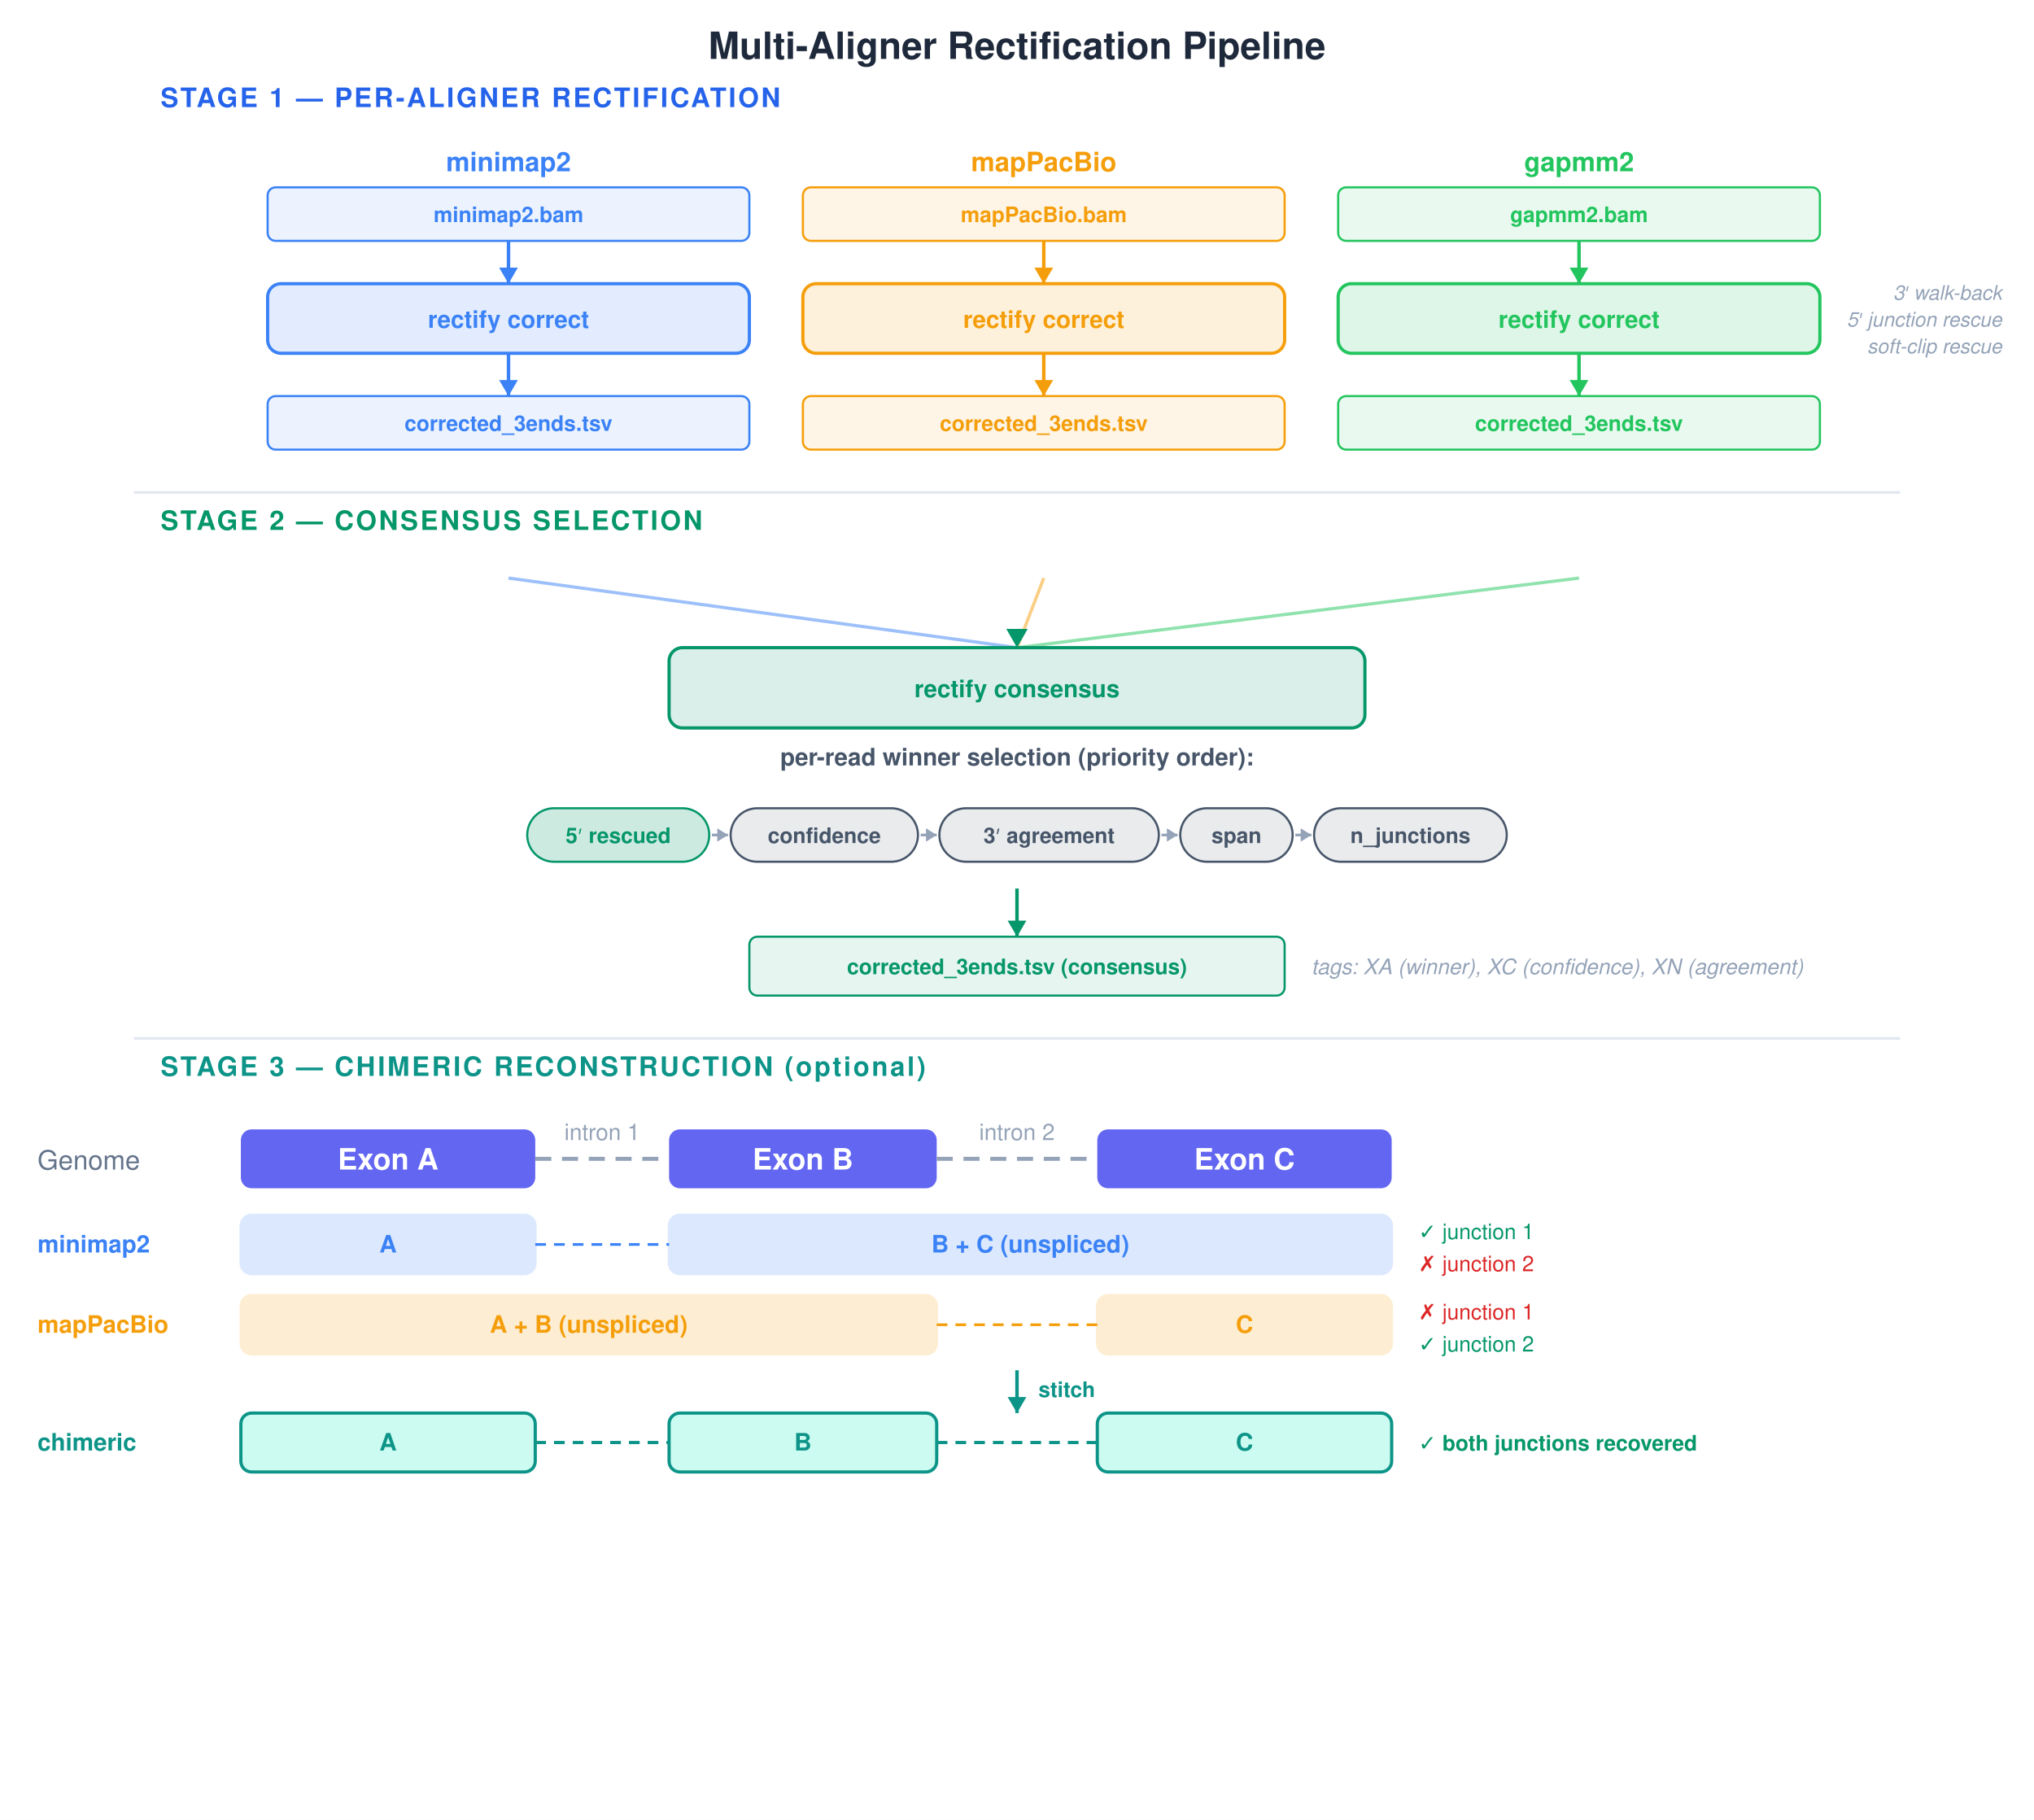
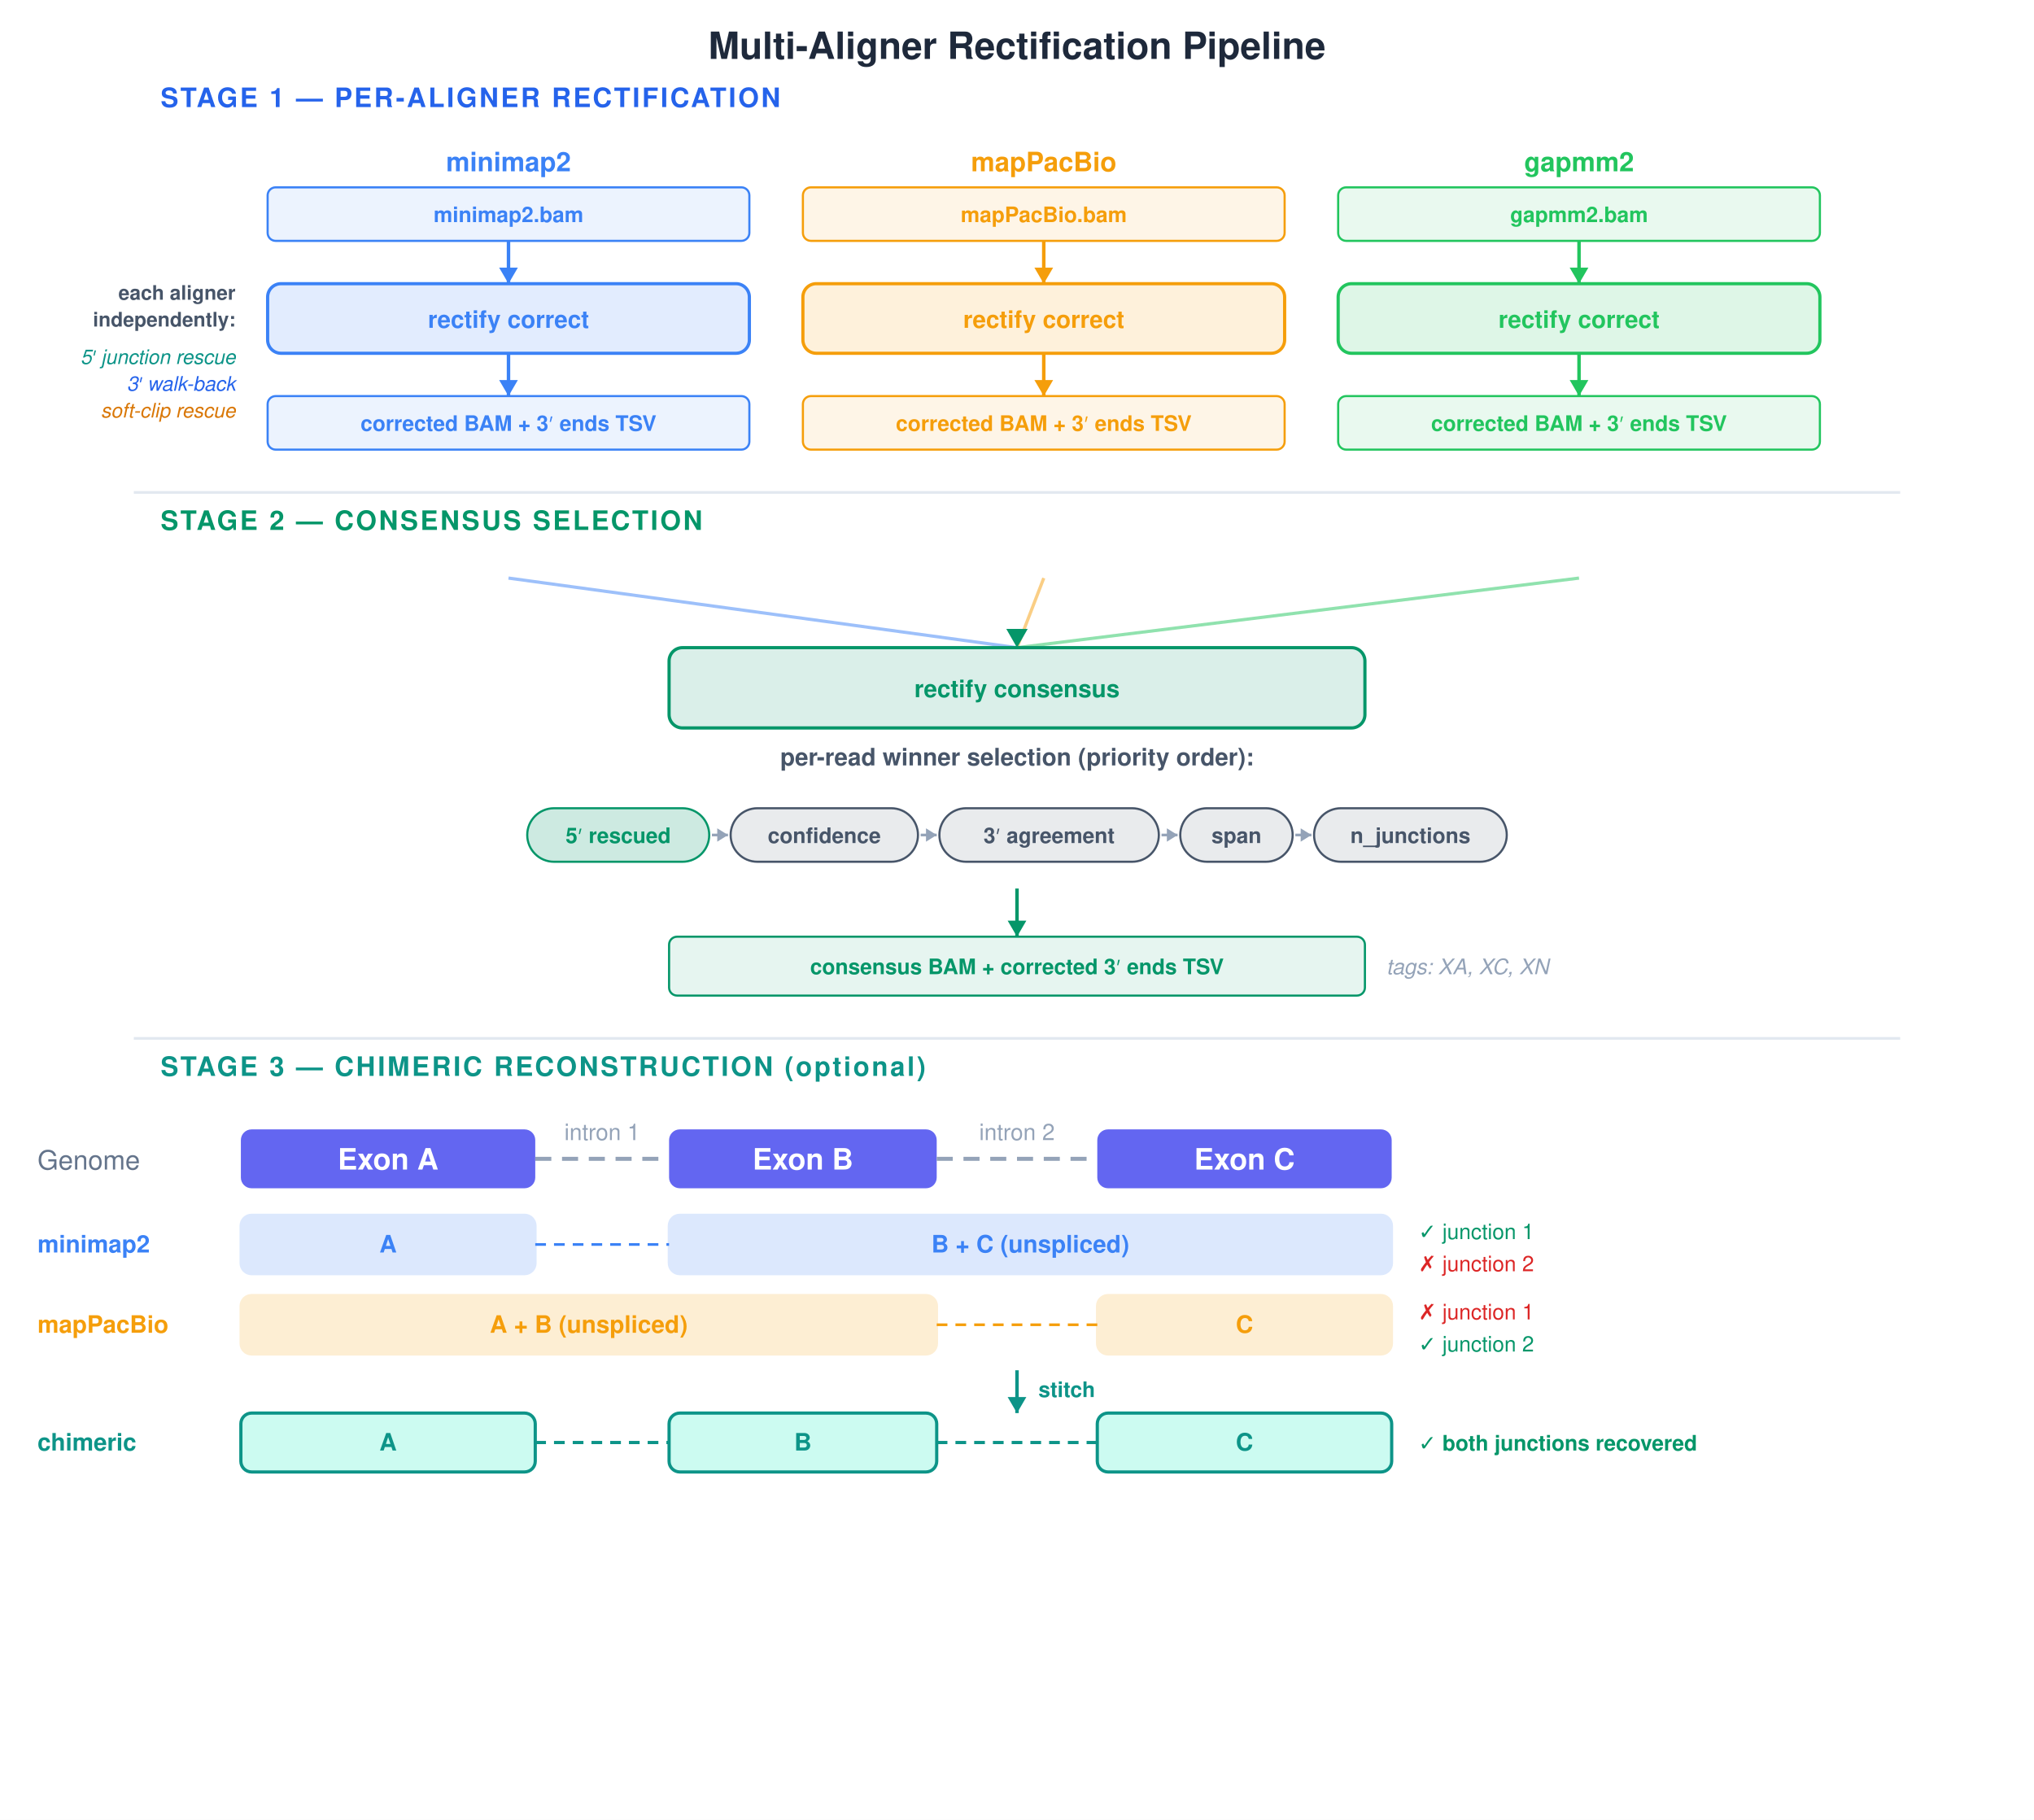
<svg xmlns="http://www.w3.org/2000/svg" width="760" height="680" viewBox="0 0 760 680">
  <rect fill="#ffffff" width="760" height="680" />
  <g font-family="Helvetica Neue, Helvetica, Arial, sans-serif">
    <text fill="#1e293b" font-size="14" font-weight="bold" text-anchor="middle" x="380" y="22">Multi-Aligner Rectification Pipeline</text>
    <text fill="#2563eb" font-size="10" font-weight="bold" letter-spacing="0.8" x="60" y="40">STAGE 1 — PER-ALIGNER RECTIFICATION</text>
    <text fill="#3b82f6" font-size="10" font-weight="700" text-anchor="middle" x="190.0" y="64">minimap2</text>
    <rect fill="#3b82f6" height="20" rx="3" width="180" x="100" y="70" opacity="0.10" />
    <rect fill="none" height="20" rx="3" width="180" x="100" y="70" stroke="#3b82f6" stroke-width="0.8" />
    <text fill="#3b82f6" font-size="8" font-weight="600" text-anchor="middle" x="190.0" y="83.0">minimap2.bam</text>
    <line stroke="#3b82f6" stroke-width="1.3" x1="190.0" x2="190.0" y1="90" y2="106" />
    <polygon fill="#3b82f6" points="190.0,106 186.5,100 193.5,100" />
    <rect fill="#3b82f6" height="26" rx="5" width="180" x="100" y="106" opacity="0.15" />
    <rect fill="none" height="26" rx="5" width="180" x="100" y="106" stroke="#3b82f6" stroke-width="1.2" />
    <text fill="#3b82f6" font-size="9" font-weight="600" text-anchor="middle" x="190.0" y="122.5">rectify correct</text>
    <line stroke="#3b82f6" stroke-width="1.3" x1="190.0" x2="190.0" y1="132" y2="148" />
    <polygon fill="#3b82f6" points="190.0,148 186.5,142 193.5,142" />
    <rect fill="#3b82f6" height="20" rx="3" width="180" x="100" y="148" opacity="0.10" />
    <rect fill="none" height="20" rx="3" width="180" x="100" y="148" stroke="#3b82f6" stroke-width="0.8" />
-     <text fill="#3b82f6" font-size="8" font-weight="600" text-anchor="middle" x="190.0" y="161.0">corrected_3ends.tsv</text>
+     <text fill="#3b82f6" font-size="8" font-weight="600" text-anchor="middle" x="190.0" y="161.0">corrected BAM + 3′ ends TSV</text>
    <text fill="#f59e0b" font-size="10" font-weight="700" text-anchor="middle" x="390.0" y="64">mapPacBio</text>
    <rect fill="#f59e0b" height="20" rx="3" width="180" x="300" y="70" opacity="0.10" />
    <rect fill="none" height="20" rx="3" width="180" x="300" y="70" stroke="#f59e0b" stroke-width="0.8" />
    <text fill="#f59e0b" font-size="8" font-weight="600" text-anchor="middle" x="390.0" y="83.0">mapPacBio.bam</text>
    <line stroke="#f59e0b" stroke-width="1.3" x1="390.0" x2="390.0" y1="90" y2="106" />
    <polygon fill="#f59e0b" points="390.0,106 386.5,100 393.5,100" />
    <rect fill="#f59e0b" height="26" rx="5" width="180" x="300" y="106" opacity="0.15" />
    <rect fill="none" height="26" rx="5" width="180" x="300" y="106" stroke="#f59e0b" stroke-width="1.2" />
    <text fill="#f59e0b" font-size="9" font-weight="600" text-anchor="middle" x="390.0" y="122.5">rectify correct</text>
    <line stroke="#f59e0b" stroke-width="1.3" x1="390.0" x2="390.0" y1="132" y2="148" />
    <polygon fill="#f59e0b" points="390.0,148 386.5,142 393.5,142" />
    <rect fill="#f59e0b" height="20" rx="3" width="180" x="300" y="148" opacity="0.10" />
    <rect fill="none" height="20" rx="3" width="180" x="300" y="148" stroke="#f59e0b" stroke-width="0.8" />
-     <text fill="#f59e0b" font-size="8" font-weight="600" text-anchor="middle" x="390.0" y="161.0">corrected_3ends.tsv</text>
+     <text fill="#f59e0b" font-size="8" font-weight="600" text-anchor="middle" x="390.0" y="161.0">corrected BAM + 3′ ends TSV</text>
    <text fill="#22c55e" font-size="10" font-weight="700" text-anchor="middle" x="590.0" y="64">gapmm2</text>
    <rect fill="#22c55e" height="20" rx="3" width="180" x="500" y="70" opacity="0.10" />
    <rect fill="none" height="20" rx="3" width="180" x="500" y="70" stroke="#22c55e" stroke-width="0.8" />
    <text fill="#22c55e" font-size="8" font-weight="600" text-anchor="middle" x="590.0" y="83.0">gapmm2.bam</text>
    <line stroke="#22c55e" stroke-width="1.3" x1="590.0" x2="590.0" y1="90" y2="106" />
    <polygon fill="#22c55e" points="590.0,106 586.5,100 593.5,100" />
    <rect fill="#22c55e" height="26" rx="5" width="180" x="500" y="106" opacity="0.15" />
    <rect fill="none" height="26" rx="5" width="180" x="500" y="106" stroke="#22c55e" stroke-width="1.2" />
    <text fill="#22c55e" font-size="9" font-weight="600" text-anchor="middle" x="590.0" y="122.5">rectify correct</text>
    <line stroke="#22c55e" stroke-width="1.3" x1="590.0" x2="590.0" y1="132" y2="148" />
    <polygon fill="#22c55e" points="590.0,148 586.5,142 593.5,142" />
    <rect fill="#22c55e" height="20" rx="3" width="180" x="500" y="148" opacity="0.10" />
    <rect fill="none" height="20" rx="3" width="180" x="500" y="148" stroke="#22c55e" stroke-width="0.8" />
-     <text fill="#22c55e" font-size="8" font-weight="600" text-anchor="middle" x="590.0" y="161.0">corrected_3ends.tsv</text>
-     <text fill="#94a3b8" font-size="7.5" font-style="italic" text-anchor="end" x="748" y="112">3′ walk-back</text>
-     <text fill="#94a3b8" font-size="7.5" font-style="italic" text-anchor="end" x="748" y="122">5′ junction rescue</text>
-     <text fill="#94a3b8" font-size="7.5" font-style="italic" text-anchor="end" x="748" y="132">soft-clip rescue</text>
+     <text fill="#22c55e" font-size="8" font-weight="600" text-anchor="middle" x="590.0" y="161.0">corrected BAM + 3′ ends TSV</text>
+     <text fill="#475569" font-size="7.5" font-weight="600" text-anchor="end" x="88" y="112">each aligner</text>
+     <text fill="#475569" font-size="7.5" font-weight="600" text-anchor="end" x="88" y="122">independently:</text>
+     <text fill="#0d9488" font-size="7.5" font-style="italic" text-anchor="end" x="88" y="136">5′ junction rescue</text>
+     <text fill="#2563eb" font-size="7.5" font-style="italic" text-anchor="end" x="88" y="146">3′ walk-back</text>
+     <text fill="#d97706" font-size="7.5" font-style="italic" text-anchor="end" x="88" y="156">soft-clip rescue</text>
    <line stroke="#e2e8f0" stroke-width="1" x1="50" x2="710" y1="184" y2="184" />
    <text fill="#059669" font-size="10" font-weight="bold" letter-spacing="0.8" x="60" y="198">STAGE 2 — CONSENSUS SELECTION</text>
    <line stroke="#3b82f6" stroke-width="1.2" x1="190.0" x2="380.0" y1="216" y2="242" opacity="0.5" />
    <line stroke="#f59e0b" stroke-width="1.2" x1="390.0" x2="380.0" y1="216" y2="242" opacity="0.5" />
    <line stroke="#22c55e" stroke-width="1.2" x1="590.0" x2="380.0" y1="216" y2="242" opacity="0.5" />
    <polygon fill="#059669" points="380.0,242 376.0,235 384.0,235" />
    <rect fill="#059669" height="30" rx="5" width="260" x="250.0" y="242" opacity="0.15" />
    <rect fill="none" height="30" rx="5" width="260" x="250.0" y="242" stroke="#059669" stroke-width="1.2" />
    <text fill="#059669" font-size="9" font-weight="600" text-anchor="middle" x="380.0" y="260.5">rectify consensus</text>
    <text fill="#475569" font-size="9" font-weight="600" text-anchor="middle" x="380.0" y="286">per-read winner selection (priority order):</text>
    <rect fill="#059669" height="20" rx="10" width="68" x="197.0" y="302" opacity="0.20" />
    <rect fill="none" height="20" rx="10" width="68" x="197.0" y="302" stroke="#059669" stroke-width="0.8" />
    <text fill="#059669" font-size="8" font-weight="600" text-anchor="middle" x="231.0" y="315.0">5′ rescued</text>
    <line stroke="#94a3b8" stroke-width="1" x1="266.0" x2="272.0" y1="312.0" y2="312.0" />
    <polygon fill="#94a3b8" points="272.0,312.0 268.0,309.5 268.0,314.5" />
    <rect fill="#475569" height="20" rx="10" width="70" x="273.0" y="302" opacity="0.12" />
    <rect fill="none" height="20" rx="10" width="70" x="273.0" y="302" stroke="#475569" stroke-width="0.8" />
    <text fill="#475569" font-size="8" font-weight="600" text-anchor="middle" x="308.0" y="315.0">confidence</text>
    <line stroke="#94a3b8" stroke-width="1" x1="344.0" x2="350.0" y1="312.0" y2="312.0" />
    <polygon fill="#94a3b8" points="350.0,312.0 346.0,309.5 346.0,314.5" />
    <rect fill="#475569" height="20" rx="10" width="82" x="351.0" y="302" opacity="0.12" />
    <rect fill="none" height="20" rx="10" width="82" x="351.0" y="302" stroke="#475569" stroke-width="0.8" />
    <text fill="#475569" font-size="8" font-weight="600" text-anchor="middle" x="392.0" y="315.0">3′ agreement</text>
    <line stroke="#94a3b8" stroke-width="1" x1="434.0" x2="440.0" y1="312.0" y2="312.0" />
    <polygon fill="#94a3b8" points="440.0,312.0 436.0,309.5 436.0,314.5" />
    <rect fill="#475569" height="20" rx="10" width="42" x="441.0" y="302" opacity="0.12" />
    <rect fill="none" height="20" rx="10" width="42" x="441.0" y="302" stroke="#475569" stroke-width="0.8" />
    <text fill="#475569" font-size="8" font-weight="600" text-anchor="middle" x="462.0" y="315.0">span</text>
    <line stroke="#94a3b8" stroke-width="1" x1="484.0" x2="490.0" y1="312.0" y2="312.0" />
    <polygon fill="#94a3b8" points="490.0,312.0 486.0,309.5 486.0,314.5" />
    <rect fill="#475569" height="20" rx="10" width="72" x="491.0" y="302" opacity="0.12" />
    <rect fill="none" height="20" rx="10" width="72" x="491.0" y="302" stroke="#475569" stroke-width="0.8" />
    <text fill="#475569" font-size="8" font-weight="600" text-anchor="middle" x="527.0" y="315.0">n_junctions</text>
    <line stroke="#059669" stroke-width="1.3" x1="380.0" x2="380.0" y1="332" y2="350" />
    <polygon fill="#059669" points="380.0,350 376.5,344 383.5,344" />
-     <rect fill="#059669" height="22" rx="3" width="200" x="280.0" y="350" opacity="0.10" />
-     <rect fill="none" height="22" rx="3" width="200" x="280.0" y="350" stroke="#059669" stroke-width="0.8" />
-     <text fill="#059669" font-size="8" font-weight="600" text-anchor="middle" x="380.0" y="364.0">corrected_3ends.tsv (consensus)</text>
-     <text fill="#94a3b8" font-size="8" font-style="italic" x="490.0" y="364.0">tags: XA (winner), XC (confidence), XN (agreement)</text>
+     <rect fill="#059669" height="22" rx="3" width="260" x="250.0" y="350" opacity="0.10" />
+     <rect fill="none" height="22" rx="3" width="260" x="250.0" y="350" stroke="#059669" stroke-width="0.8" />
+     <text fill="#059669" font-size="8" font-weight="600" text-anchor="middle" x="380.0" y="364.0">consensus BAM + corrected 3′ ends TSV</text>
+     <text fill="#94a3b8" font-size="8" font-style="italic" x="518.0" y="364.0">tags: XA, XC, XN</text>
    <line stroke="#e2e8f0" stroke-width="1" x1="50" x2="710" y1="388" y2="388" />
    <text fill="#0d9488" font-size="10" font-weight="bold" letter-spacing="0.8" x="60" y="402">STAGE 3 — CHIMERIC RECONSTRUCTION (optional)</text>
    <text fill="#64748b" font-size="10" x="14" y="437">Genome</text>
    <rect fill="#6366f1" height="22" rx="4" width="110" x="90" y="422" />
    <text fill="#ffffff" font-size="11" font-weight="600" text-anchor="middle" x="145.0" y="437.0">Exon A</text>
    <line stroke="#94a3b8" stroke-dasharray="6,4" stroke-width="1.5" x1="200" x2="250" y1="433" y2="433" />
    <text fill="#94a3b8" font-size="8.5" text-anchor="middle" x="225.0" y="426">intron 1</text>
    <rect fill="#6366f1" height="22" rx="4" width="100" x="250" y="422" />
    <text fill="#ffffff" font-size="11" font-weight="600" text-anchor="middle" x="300.0" y="437.0">Exon B</text>
    <line stroke="#94a3b8" stroke-dasharray="6,4" stroke-width="1.5" x1="350" x2="410" y1="433" y2="433" />
    <text fill="#94a3b8" font-size="8.5" text-anchor="middle" x="380.0" y="426">intron 2</text>
    <rect fill="#6366f1" height="22" rx="4" width="110" x="410" y="422" />
    <text fill="#ffffff" font-size="11" font-weight="600" text-anchor="middle" x="465.0" y="437.0">Exon C</text>
    <text fill="#3b82f6" font-size="9" font-weight="600" x="14" y="468">minimap2</text>
    <rect fill="#3b82f6" height="22" opacity="0.18" rx="4" stroke="#3b82f6" stroke-width="1" width="110" x="90" y="454" />
    <text fill="#3b82f6" font-size="9" font-weight="600" text-anchor="middle" x="145.0" y="468.0">A</text>
    <line stroke="#3b82f6" stroke-dasharray="4,3" stroke-width="1" x1="200" x2="250" y1="465" y2="465" />
    <rect fill="#3b82f6" height="22" opacity="0.18" rx="4" stroke="#3b82f6" stroke-width="1" width="270" x="250" y="454" />
    <text fill="#3b82f6" font-size="9" font-weight="600" text-anchor="middle" x="385.0" y="468.0">B + C (unspliced)</text>
    <text fill="#059669" font-size="8" x="530" y="463">✓ junction 1</text>
    <text fill="#dc2626" font-size="8" x="530" y="475">✗ junction 2</text>
    <text fill="#f59e0b" font-size="9" font-weight="600" x="14" y="498">mapPacBio</text>
    <rect fill="#f59e0b" height="22" opacity="0.18" rx="4" stroke="#f59e0b" stroke-width="1" width="260" x="90" y="484" />
    <text fill="#f59e0b" font-size="9" font-weight="600" text-anchor="middle" x="220.0" y="498.0">A + B (unspliced)</text>
    <line stroke="#f59e0b" stroke-dasharray="4,3" stroke-width="1" x1="350" x2="410" y1="495" y2="495" />
    <rect fill="#f59e0b" height="22" opacity="0.18" rx="4" stroke="#f59e0b" stroke-width="1" width="110" x="410" y="484" />
    <text fill="#f59e0b" font-size="9" font-weight="600" text-anchor="middle" x="465.0" y="498.0">C</text>
    <text fill="#dc2626" font-size="8" x="530" y="493">✗ junction 1</text>
    <text fill="#059669" font-size="8" x="530" y="505">✓ junction 2</text>
    <line stroke="#0d9488" stroke-width="1.3" x1="380.0" x2="380.0" y1="512" y2="528" />
    <polygon fill="#0d9488" points="380.0,528 376.5,522 383.5,522" />
    <text fill="#0d9488" font-size="8" font-weight="600" x="388.0" y="522">stitch</text>
    <text fill="#0d9488" font-size="9" font-weight="600" x="14" y="542">chimeric</text>
    <rect fill="#ccfbf1" height="22" rx="4" stroke="#0d9488" stroke-width="1.2" width="110" x="90" y="528" />
    <text fill="#0d9488" font-size="9" font-weight="600" text-anchor="middle" x="145.0" y="542.0">A</text>
    <line stroke="#0d9488" stroke-dasharray="4,3" stroke-width="1.2" x1="200" x2="250" y1="539" y2="539" />
    <rect fill="#ccfbf1" height="22" rx="4" stroke="#0d9488" stroke-width="1.2" width="100" x="250" y="528" />
    <text fill="#0d9488" font-size="9" font-weight="600" text-anchor="middle" x="300.0" y="542.0">B</text>
    <line stroke="#0d9488" stroke-dasharray="4,3" stroke-width="1.2" x1="350" x2="410" y1="539" y2="539" />
    <rect fill="#ccfbf1" height="22" rx="4" stroke="#0d9488" stroke-width="1.2" width="110" x="410" y="528" />
    <text fill="#0d9488" font-size="9" font-weight="600" text-anchor="middle" x="465.0" y="542.0">C</text>
    <text fill="#059669" font-size="8" font-weight="600" x="530" y="542">✓ both junctions recovered</text>
  </g>
</svg>
